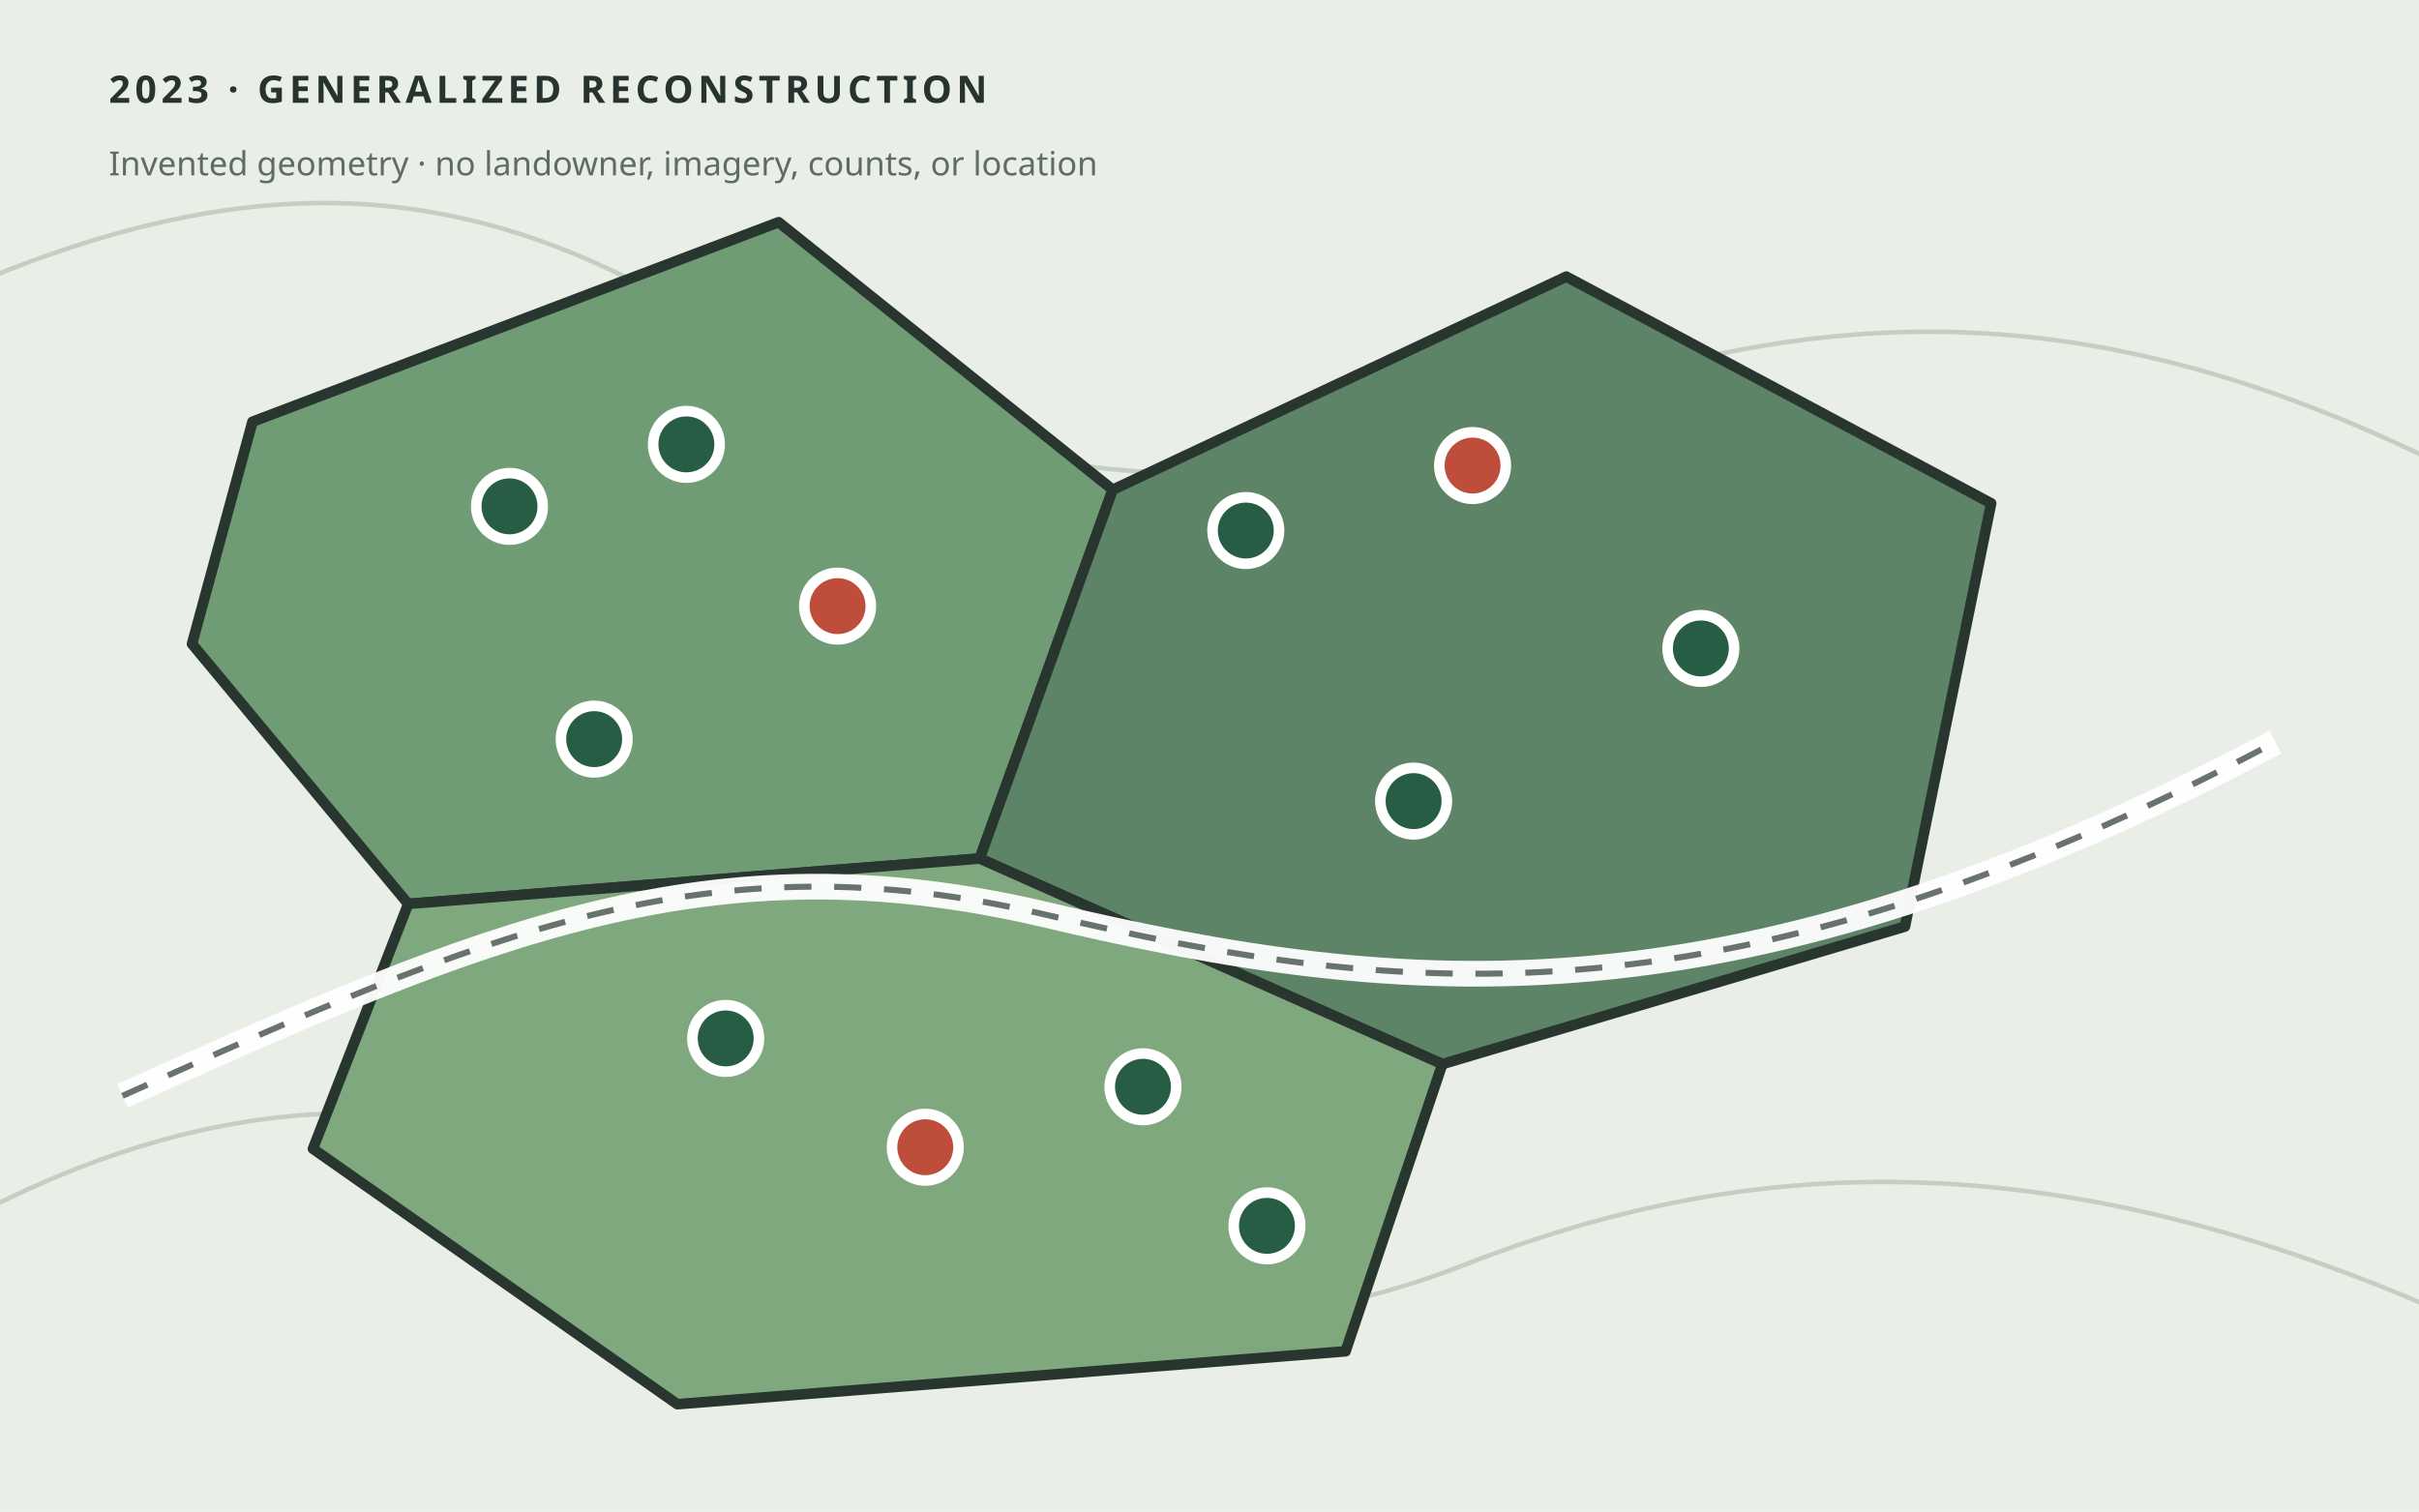
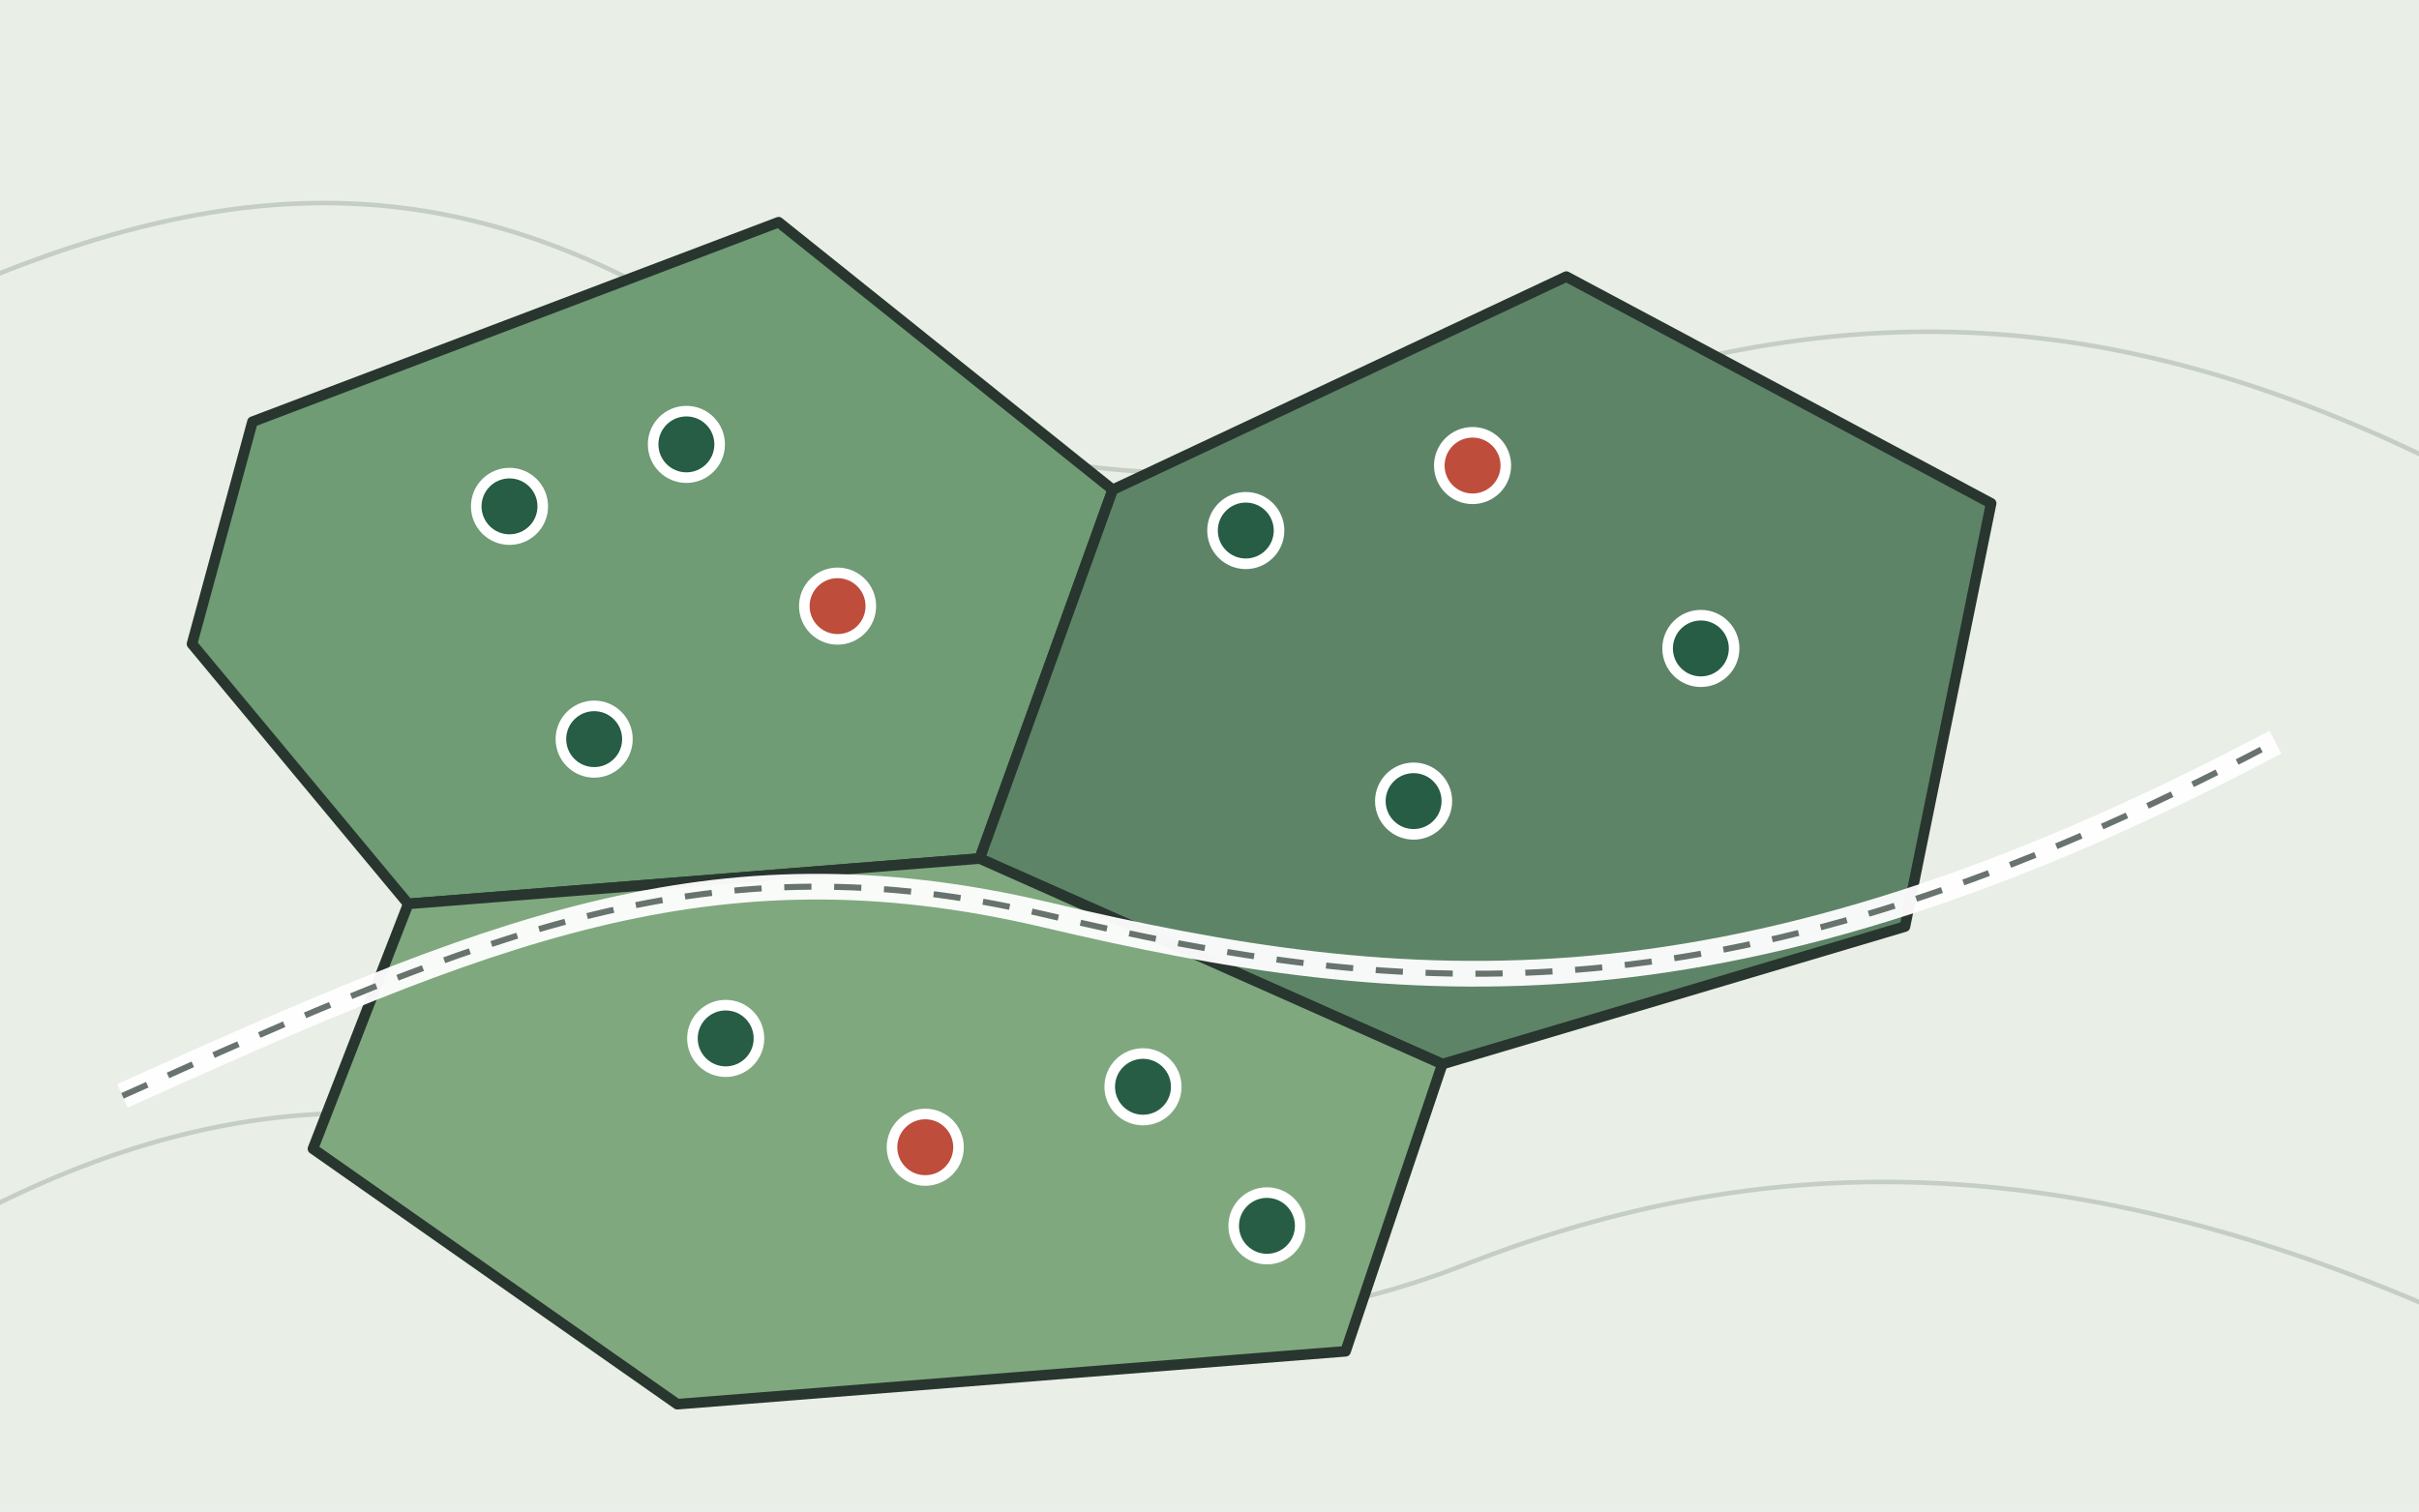
<svg xmlns="http://www.w3.org/2000/svg" width="1600" height="1000" viewBox="0 0 1600 1000" role="img" aria-labelledby="title desc">
  <rect width="1600" height="1000" fill="#e9eee7" />
  <g fill="none" stroke="#c5cec2" stroke-width="3">
    <path d="M-20 189c191-81 334-72 492 27s329 128 520 60 373-94 628 34" />
    <path d="M-28 810c203-110 359-82 503-11s314 108 493 38 383-89 663 38" />
  </g>
  <g stroke="#28362f" stroke-width="7" stroke-linejoin="round">
    <path d="m167 279 348-132 221 177-88 244-378 30-143-172Z" fill="#6f9b75" />
    <path d="m736 324 300-141 281 150-57 280-306 91-306-136Z" fill="#5e8467" />
    <path d="m270 598 378-30 306 136-64 190-442 35-241-169Z" fill="#80a87f" />
  </g>
  <path d="M81 725c240-108 388-172 610-120 241 57 455 76 814-114" fill="none" stroke="#fff" stroke-width="17" opacity=".95" />
  <path d="M81 725c240-108 388-172 610-120 241 57 455 76 814-114" fill="none" stroke="#68736e" stroke-width="4" stroke-dasharray="18 15" />
  <g stroke="#ffffff" stroke-width="7">
    <circle cx="337" cy="335" r="22" fill="#275d45" />
    <circle cx="454" cy="294" r="22" fill="#275d45" />
    <circle cx="554" cy="401" r="22" fill="#be4d3c" />
    <circle cx="393" cy="489" r="22" fill="#275d45" />
    <circle cx="824" cy="351" r="22" fill="#275d45" />
    <circle cx="974" cy="308" r="22" fill="#be4d3c" />
    <circle cx="1125" cy="429" r="22" fill="#275d45" />
    <circle cx="935" cy="530" r="22" fill="#275d45" />
    <circle cx="480" cy="687" r="22" fill="#275d45" />
    <circle cx="612" cy="759" r="22" fill="#be4d3c" />
    <circle cx="756" cy="719" r="22" fill="#275d45" />
    <circle cx="838" cy="811" r="22" fill="#275d45" />
  </g>
-   <g transform="translate(72 68)" font-family="system-ui, sans-serif">
-     <text fill="#27332e" font-size="25" font-weight="700" letter-spacing="3">2023 · GENERALIZED RECONSTRUCTION</text>
-     <text y="48" fill="#5f6b66" font-size="22">Invented geometry · no landowner, imagery, counts, or location</text>
-   </g>
</svg>
